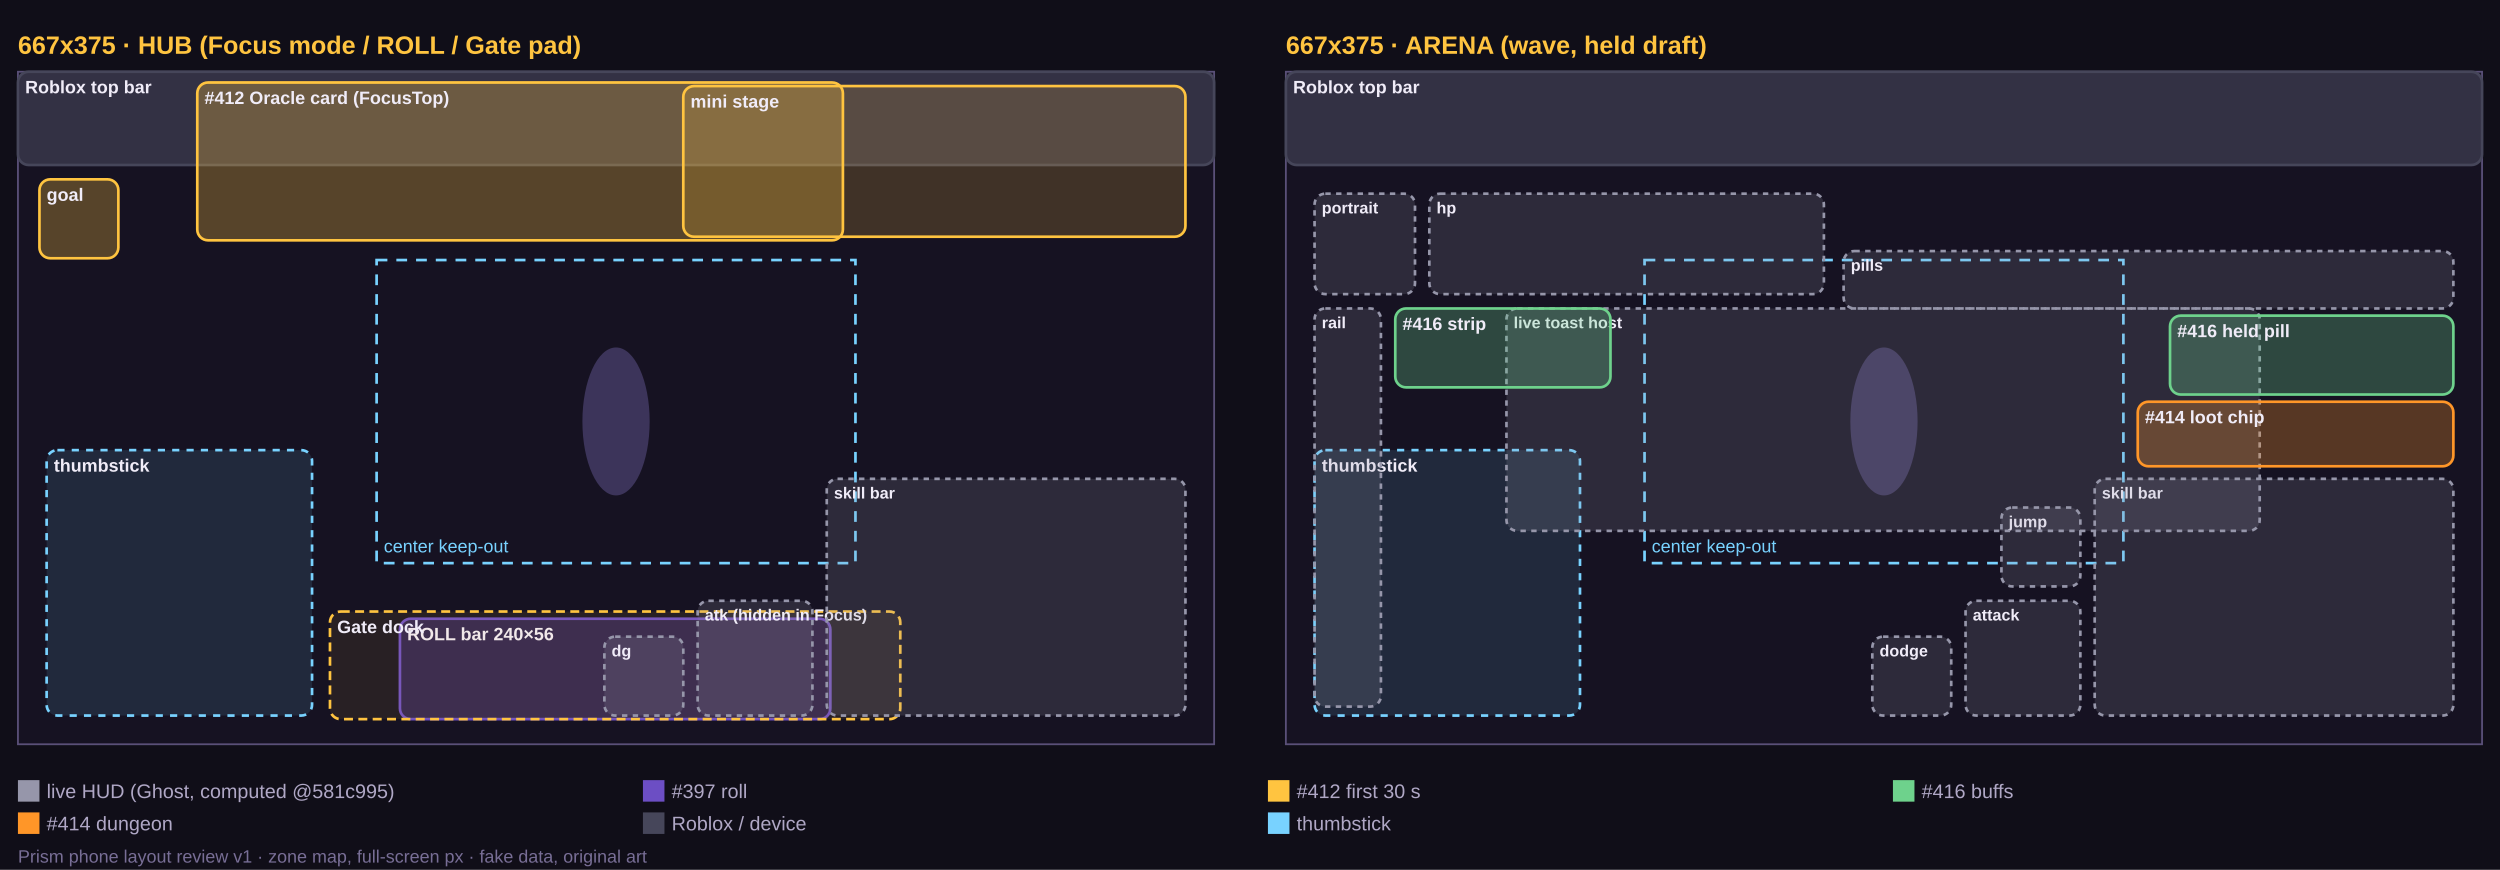
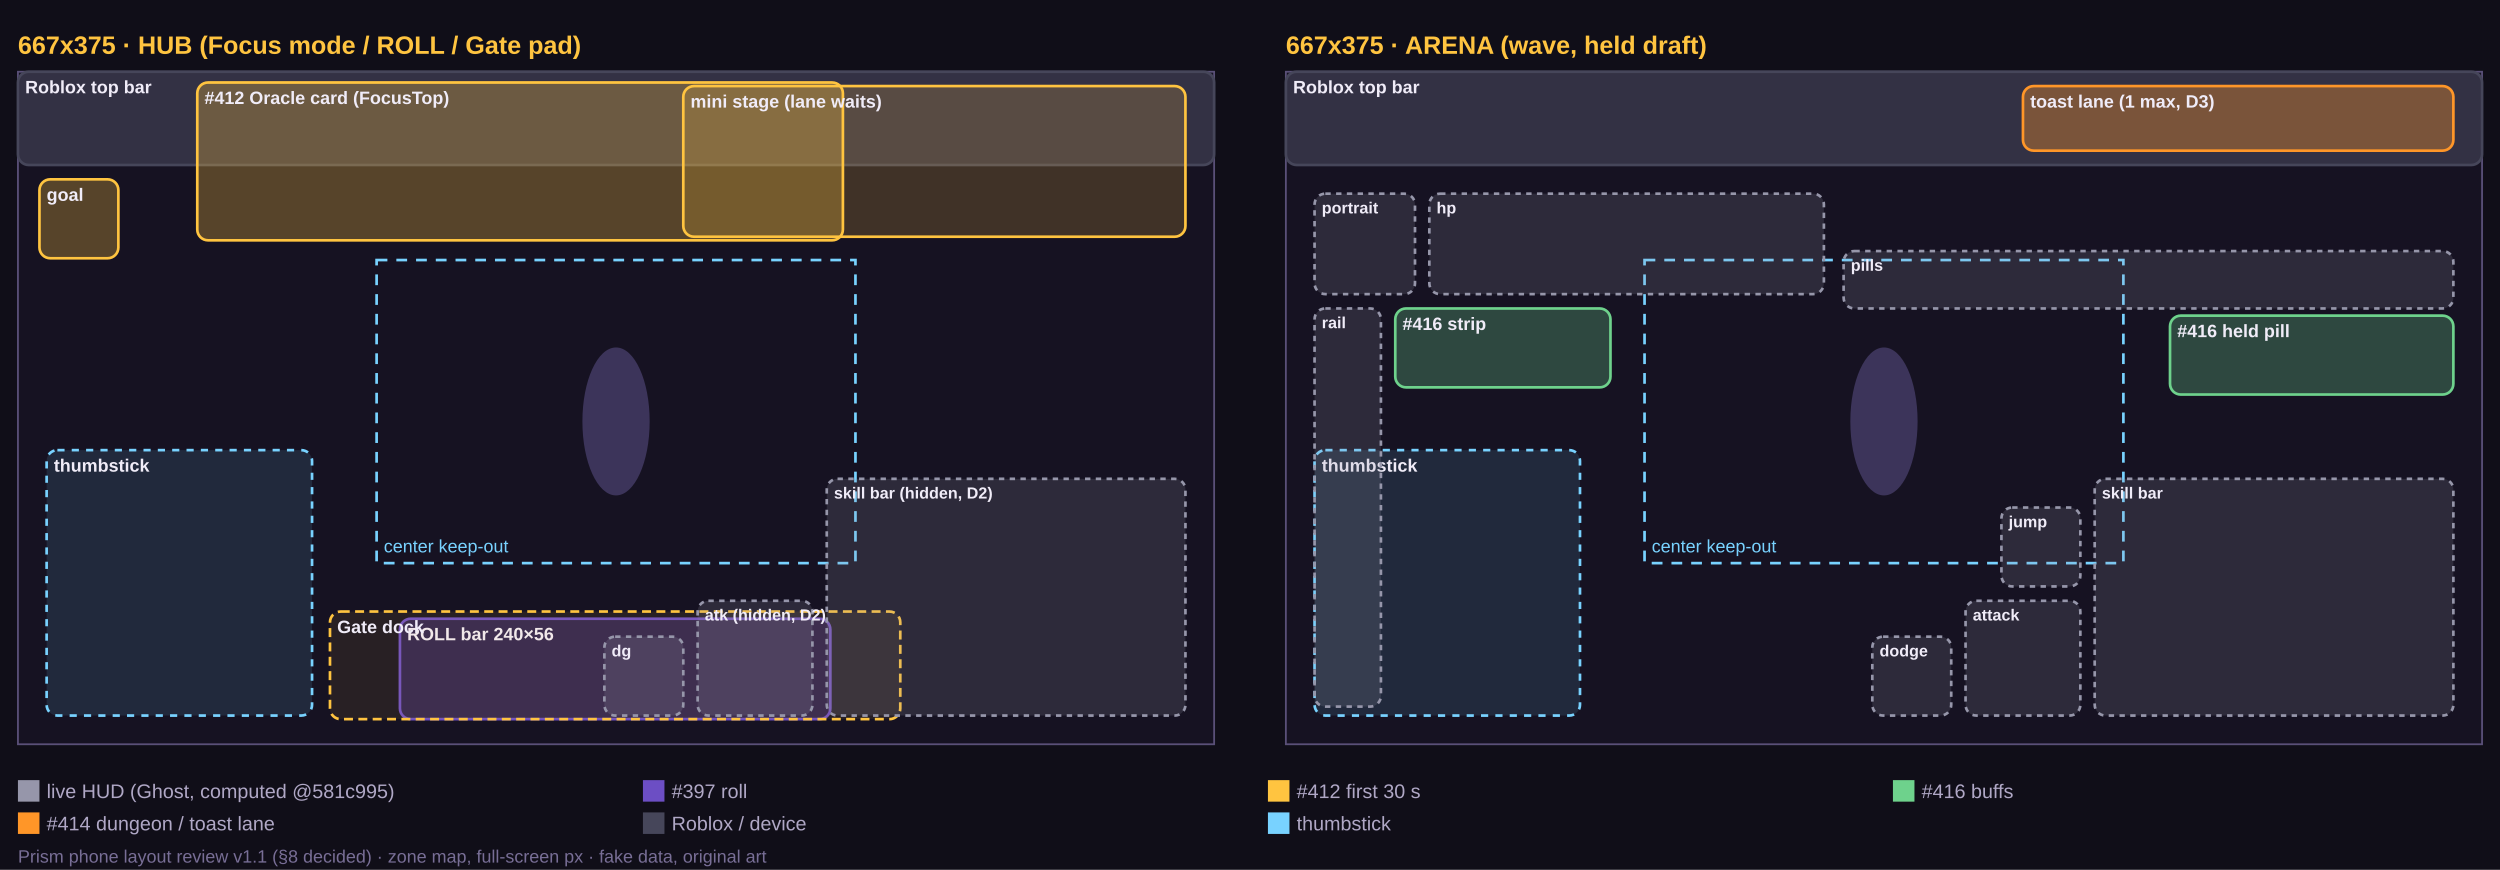
<svg xmlns="http://www.w3.org/2000/svg" width="1394" height="485" viewBox="0 0 1394 485">
  <rect width="1394" height="485" fill="rgb(16,14,24)" />
  <g transform="translate(10,40)">
    <rect x="0" y="0" width="667" height="375" fill="rgb(22,18,34)" stroke="rgb(90,80,120)" />
    <ellipse cx="333.5" cy="195.0" rx="18.75" ry="41.25" fill="rgb(60,52,90)" />
    <rect x="0" y="0" width="667" height="52" rx="6" fill="rgb(70,70,90)" fill-opacity="0.6" stroke="rgb(70,70,90)" stroke-width="1.5" />
    <text x="4" y="12" font-family="'Builder Sans',Arial,sans-serif" font-size="10" font-weight="700" fill="rgb(240,236,248)">Roblox top bar</text>
    <rect x="200" y="105" width="267" height="169" fill="none" stroke="rgb(120,210,255)" stroke-width="1.5" stroke-dasharray="6 5" />
    <text x="204" y="268" font-family="'Builder Sans',Arial,sans-serif" font-size="10" fill="rgb(120,210,255)">center keep-out</text>
    <rect x="16" y="211" width="148" height="148" rx="6" fill="rgb(120,210,255)" fill-opacity="0.12" stroke="rgb(120,210,255)" stroke-width="1.5" stroke-dasharray="4 4" />
    <text x="20" y="223" font-family="'Builder Sans',Arial,sans-serif" font-size="10" font-weight="700" fill="rgb(240,236,248)">thumbstick</text>
    <rect x="100" y="6" width="360" height="88" rx="6" fill="rgb(255,196,64)" fill-opacity="0.28" stroke="rgb(255,196,64)" stroke-width="1.5" />
    <text x="104" y="18" font-family="'Builder Sans',Arial,sans-serif" font-size="10" font-weight="700" fill="rgb(240,236,248)">#412 Oracle card (FocusTop)</text>
    <rect x="12" y="60" width="44" height="44" rx="6" fill="rgb(255,196,64)" fill-opacity="0.28" stroke="rgb(255,196,64)" stroke-width="1.5" />
    <text x="16" y="72" font-family="'Builder Sans',Arial,sans-serif" font-size="10" font-weight="700" fill="rgb(240,236,248)">goal</text>
    <rect x="371" y="8" width="280" height="84" rx="6" fill="rgb(255,196,64)" fill-opacity="0.18" stroke="rgb(255,196,64)" stroke-width="1.5" />
-     <text x="375" y="20" font-family="'Builder Sans',Arial,sans-serif" font-size="10" font-weight="700" fill="rgb(240,236,248)">mini stage</text>
+     <text x="375" y="20" font-family="'Builder Sans',Arial,sans-serif" font-size="10" font-weight="700" fill="rgb(240,236,248)">mini stage (lane waits)</text>
    <rect x="213" y="305" width="240" height="56" rx="6" fill="rgb(108,78,196)" fill-opacity="0.28" stroke="rgb(108,78,196)" stroke-width="1.5" />
    <text x="217" y="317" font-family="'Builder Sans',Arial,sans-serif" font-size="10" font-weight="700" fill="rgb(240,236,248)">ROLL bar 240×56</text>
    <rect x="174" y="301" width="318" height="60" rx="6" fill="rgb(255,196,64)" fill-opacity="0.08" stroke="rgb(255,196,64)" stroke-width="1.5" stroke-dasharray="5 3" />
    <text x="178" y="313" font-family="'Builder Sans',Arial,sans-serif" font-size="10" font-weight="700" fill="rgb(240,236,248)">Gate dock</text>
    <rect x="379" y="295" width="64" height="64" rx="6" fill="rgb(150,150,170)" fill-opacity="0.18" stroke="rgb(150,150,170)" stroke-width="1.5" stroke-dasharray="3 3" />
-     <text x="383" y="306" font-family="'Builder Sans',Arial,sans-serif" font-size="9" font-weight="700" fill="rgb(240,236,248)">atk (hidden in Focus)</text>
+     <text x="383" y="306" font-family="'Builder Sans',Arial,sans-serif" font-size="9" font-weight="700" fill="rgb(240,236,248)">atk (hidden, D2)</text>
    <rect x="327" y="315" width="44" height="44" rx="6" fill="rgb(150,150,170)" fill-opacity="0.18" stroke="rgb(150,150,170)" stroke-width="1.5" stroke-dasharray="3 3" />
    <text x="331" y="326" font-family="'Builder Sans',Arial,sans-serif" font-size="9" font-weight="700" fill="rgb(240,236,248)">dg</text>
    <rect x="451" y="227" width="200" height="132" rx="6" fill="rgb(150,150,170)" fill-opacity="0.18" stroke="rgb(150,150,170)" stroke-width="1.5" stroke-dasharray="3 3" />
-     <text x="455" y="238" font-family="'Builder Sans',Arial,sans-serif" font-size="9" font-weight="700" fill="rgb(240,236,248)">skill bar</text>
+     <text x="455" y="238" font-family="'Builder Sans',Arial,sans-serif" font-size="9" font-weight="700" fill="rgb(240,236,248)">skill bar (hidden, D2)</text>
    <text x="0" y="-10" font-family="'Builder Sans',Arial,sans-serif" font-size="14" font-weight="800" fill="rgb(255,196,64)">667x375 · HUB (Focus mode / ROLL / Gate pad)</text>
  </g>
  <g transform="translate(717,40)">
    <rect x="0" y="0" width="667" height="375" fill="rgb(22,18,34)" stroke="rgb(90,80,120)" />
    <ellipse cx="333.5" cy="195.0" rx="18.75" ry="41.25" fill="rgb(60,52,90)" />
    <rect x="0" y="0" width="667" height="52" rx="6" fill="rgb(70,70,90)" fill-opacity="0.6" stroke="rgb(70,70,90)" stroke-width="1.5" />
    <text x="4" y="12" font-family="'Builder Sans',Arial,sans-serif" font-size="10" font-weight="700" fill="rgb(240,236,248)">Roblox top bar</text>
    <rect x="200" y="105" width="267" height="169" fill="none" stroke="rgb(120,210,255)" stroke-width="1.5" stroke-dasharray="6 5" />
    <text x="204" y="268" font-family="'Builder Sans',Arial,sans-serif" font-size="10" fill="rgb(120,210,255)">center keep-out</text>
    <rect x="16" y="211" width="148" height="148" rx="6" fill="rgb(120,210,255)" fill-opacity="0.12" stroke="rgb(120,210,255)" stroke-width="1.5" stroke-dasharray="4 4" />
    <text x="20" y="223" font-family="'Builder Sans',Arial,sans-serif" font-size="10" font-weight="700" fill="rgb(240,236,248)">thumbstick</text>
    <rect x="16" y="68" width="56" height="56" rx="6" fill="rgb(150,150,170)" fill-opacity="0.18" stroke="rgb(150,150,170)" stroke-width="1.5" stroke-dasharray="3 3" />
    <text x="20" y="79" font-family="'Builder Sans',Arial,sans-serif" font-size="9" font-weight="700" fill="rgb(240,236,248)">portrait</text>
    <rect x="80" y="68" width="220" height="56" rx="6" fill="rgb(150,150,170)" fill-opacity="0.18" stroke="rgb(150,150,170)" stroke-width="1.5" stroke-dasharray="3 3" />
    <text x="84" y="79" font-family="'Builder Sans',Arial,sans-serif" font-size="9" font-weight="700" fill="rgb(240,236,248)">hp</text>
    <rect x="311" y="100" width="340" height="32" rx="6" fill="rgb(150,150,170)" fill-opacity="0.18" stroke="rgb(150,150,170)" stroke-width="1.5" stroke-dasharray="3 3" />
    <text x="315" y="111" font-family="'Builder Sans',Arial,sans-serif" font-size="9" font-weight="700" fill="rgb(240,236,248)">pills</text>
    <rect x="16" y="132" width="37" height="222" rx="6" fill="rgb(150,150,170)" fill-opacity="0.18" stroke="rgb(150,150,170)" stroke-width="1.5" stroke-dasharray="3 3" />
    <text x="20" y="143" font-family="'Builder Sans',Arial,sans-serif" font-size="9" font-weight="700" fill="rgb(240,236,248)">rail</text>
    <rect x="451" y="227" width="200" height="132" rx="6" fill="rgb(150,150,170)" fill-opacity="0.18" stroke="rgb(150,150,170)" stroke-width="1.5" stroke-dasharray="3 3" />
    <text x="455" y="238" font-family="'Builder Sans',Arial,sans-serif" font-size="9" font-weight="700" fill="rgb(240,236,248)">skill bar</text>
    <rect x="379" y="295" width="64" height="64" rx="6" fill="rgb(150,150,170)" fill-opacity="0.18" stroke="rgb(150,150,170)" stroke-width="1.5" stroke-dasharray="3 3" />
    <text x="383" y="306" font-family="'Builder Sans',Arial,sans-serif" font-size="9" font-weight="700" fill="rgb(240,236,248)">attack</text>
    <rect x="327" y="315" width="44" height="44" rx="6" fill="rgb(150,150,170)" fill-opacity="0.18" stroke="rgb(150,150,170)" stroke-width="1.5" stroke-dasharray="3 3" />
    <text x="331" y="326" font-family="'Builder Sans',Arial,sans-serif" font-size="9" font-weight="700" fill="rgb(240,236,248)">dodge</text>
    <rect x="399" y="243" width="44" height="44" rx="6" fill="rgb(150,150,170)" fill-opacity="0.18" stroke="rgb(150,150,170)" stroke-width="1.5" stroke-dasharray="3 3" />
    <text x="403" y="254" font-family="'Builder Sans',Arial,sans-serif" font-size="9" font-weight="700" fill="rgb(240,236,248)">jump</text>
-     <rect x="123" y="132" width="420" height="124" rx="6" fill="rgb(150,150,170)" fill-opacity="0.18" stroke="rgb(150,150,170)" stroke-width="1.5" stroke-dasharray="3 3" />
-     <text x="127" y="143" font-family="'Builder Sans',Arial,sans-serif" font-size="9" font-weight="700" fill="rgb(240,236,248)">live toast host</text>
    <rect x="61" y="132" width="120" height="44" rx="6" fill="rgb(110,210,140)" fill-opacity="0.28" stroke="rgb(110,210,140)" stroke-width="1.5" />
    <text x="65" y="144" font-family="'Builder Sans',Arial,sans-serif" font-size="10" font-weight="700" fill="rgb(240,236,248)">#416 strip</text>
    <rect x="493" y="136" width="158" height="44" rx="6" fill="rgb(110,210,140)" fill-opacity="0.28" stroke="rgb(110,210,140)" stroke-width="1.5" />
    <text x="497" y="148" font-family="'Builder Sans',Arial,sans-serif" font-size="10" font-weight="700" fill="rgb(240,236,248)">#416 held pill</text>
-     <rect x="475" y="184" width="176" height="36" rx="6" fill="rgb(255,150,40)" fill-opacity="0.28" stroke="rgb(255,150,40)" stroke-width="1.5" />
-     <text x="479" y="196" font-family="'Builder Sans',Arial,sans-serif" font-size="10" font-weight="700" fill="rgb(240,236,248)">#414 loot chip</text>
+     <rect x="411" y="8" width="240" height="36" rx="6" fill="rgb(255,150,40)" fill-opacity="0.35" stroke="rgb(255,150,40)" stroke-width="1.5" />
+     <text x="415" y="20" font-family="'Builder Sans',Arial,sans-serif" font-size="10" font-weight="700" fill="rgb(240,236,248)">toast lane (1 max, D3)</text>
    <text x="0" y="-10" font-family="'Builder Sans',Arial,sans-serif" font-size="14" font-weight="800" fill="rgb(255,196,64)">667x375 · ARENA (wave, held draft)</text>
  </g>
  <rect x="10.0" y="435" width="12" height="12" fill="rgb(150,150,170)" />
  <text x="26.0" y="445" font-family="'Builder Sans',Arial,sans-serif" font-size="11" fill="rgb(176,168,198)">live HUD (Ghost, computed @581c995)</text>
  <rect x="358.5" y="435" width="12" height="12" fill="rgb(108,78,196)" />
  <text x="374.5" y="445" font-family="'Builder Sans',Arial,sans-serif" font-size="11" fill="rgb(176,168,198)">#397 roll</text>
  <rect x="707.0" y="435" width="12" height="12" fill="rgb(255,196,64)" />
  <text x="723.0" y="445" font-family="'Builder Sans',Arial,sans-serif" font-size="11" fill="rgb(176,168,198)">#412 first 30 s</text>
  <rect x="1055.5" y="435" width="12" height="12" fill="rgb(110,210,140)" />
  <text x="1071.5" y="445" font-family="'Builder Sans',Arial,sans-serif" font-size="11" fill="rgb(176,168,198)">#416 buffs</text>
  <rect x="10.0" y="453" width="12" height="12" fill="rgb(255,150,40)" />
-   <text x="26.0" y="463" font-family="'Builder Sans',Arial,sans-serif" font-size="11" fill="rgb(176,168,198)">#414 dungeon</text>
+   <text x="26.0" y="463" font-family="'Builder Sans',Arial,sans-serif" font-size="11" fill="rgb(176,168,198)">#414 dungeon / toast lane</text>
  <rect x="358.5" y="453" width="12" height="12" fill="rgb(70,70,90)" />
  <text x="374.5" y="463" font-family="'Builder Sans',Arial,sans-serif" font-size="11" fill="rgb(176,168,198)">Roblox / device</text>
  <rect x="707.0" y="453" width="12" height="12" fill="rgb(120,210,255)" />
  <text x="723.0" y="463" font-family="'Builder Sans',Arial,sans-serif" font-size="11" fill="rgb(176,168,198)">thumbstick</text>
-   <text x="10" y="481" font-family="'Builder Sans',Arial,sans-serif" font-size="10" fill="rgb(120,110,150)">Prism phone layout review v1 · zone map, full-screen px · fake data, original art</text>
+   <text x="10" y="481" font-family="'Builder Sans',Arial,sans-serif" font-size="10" fill="rgb(120,110,150)">Prism phone layout review v1.1 (§8 decided) · zone map, full-screen px · fake data, original art</text>
</svg>
